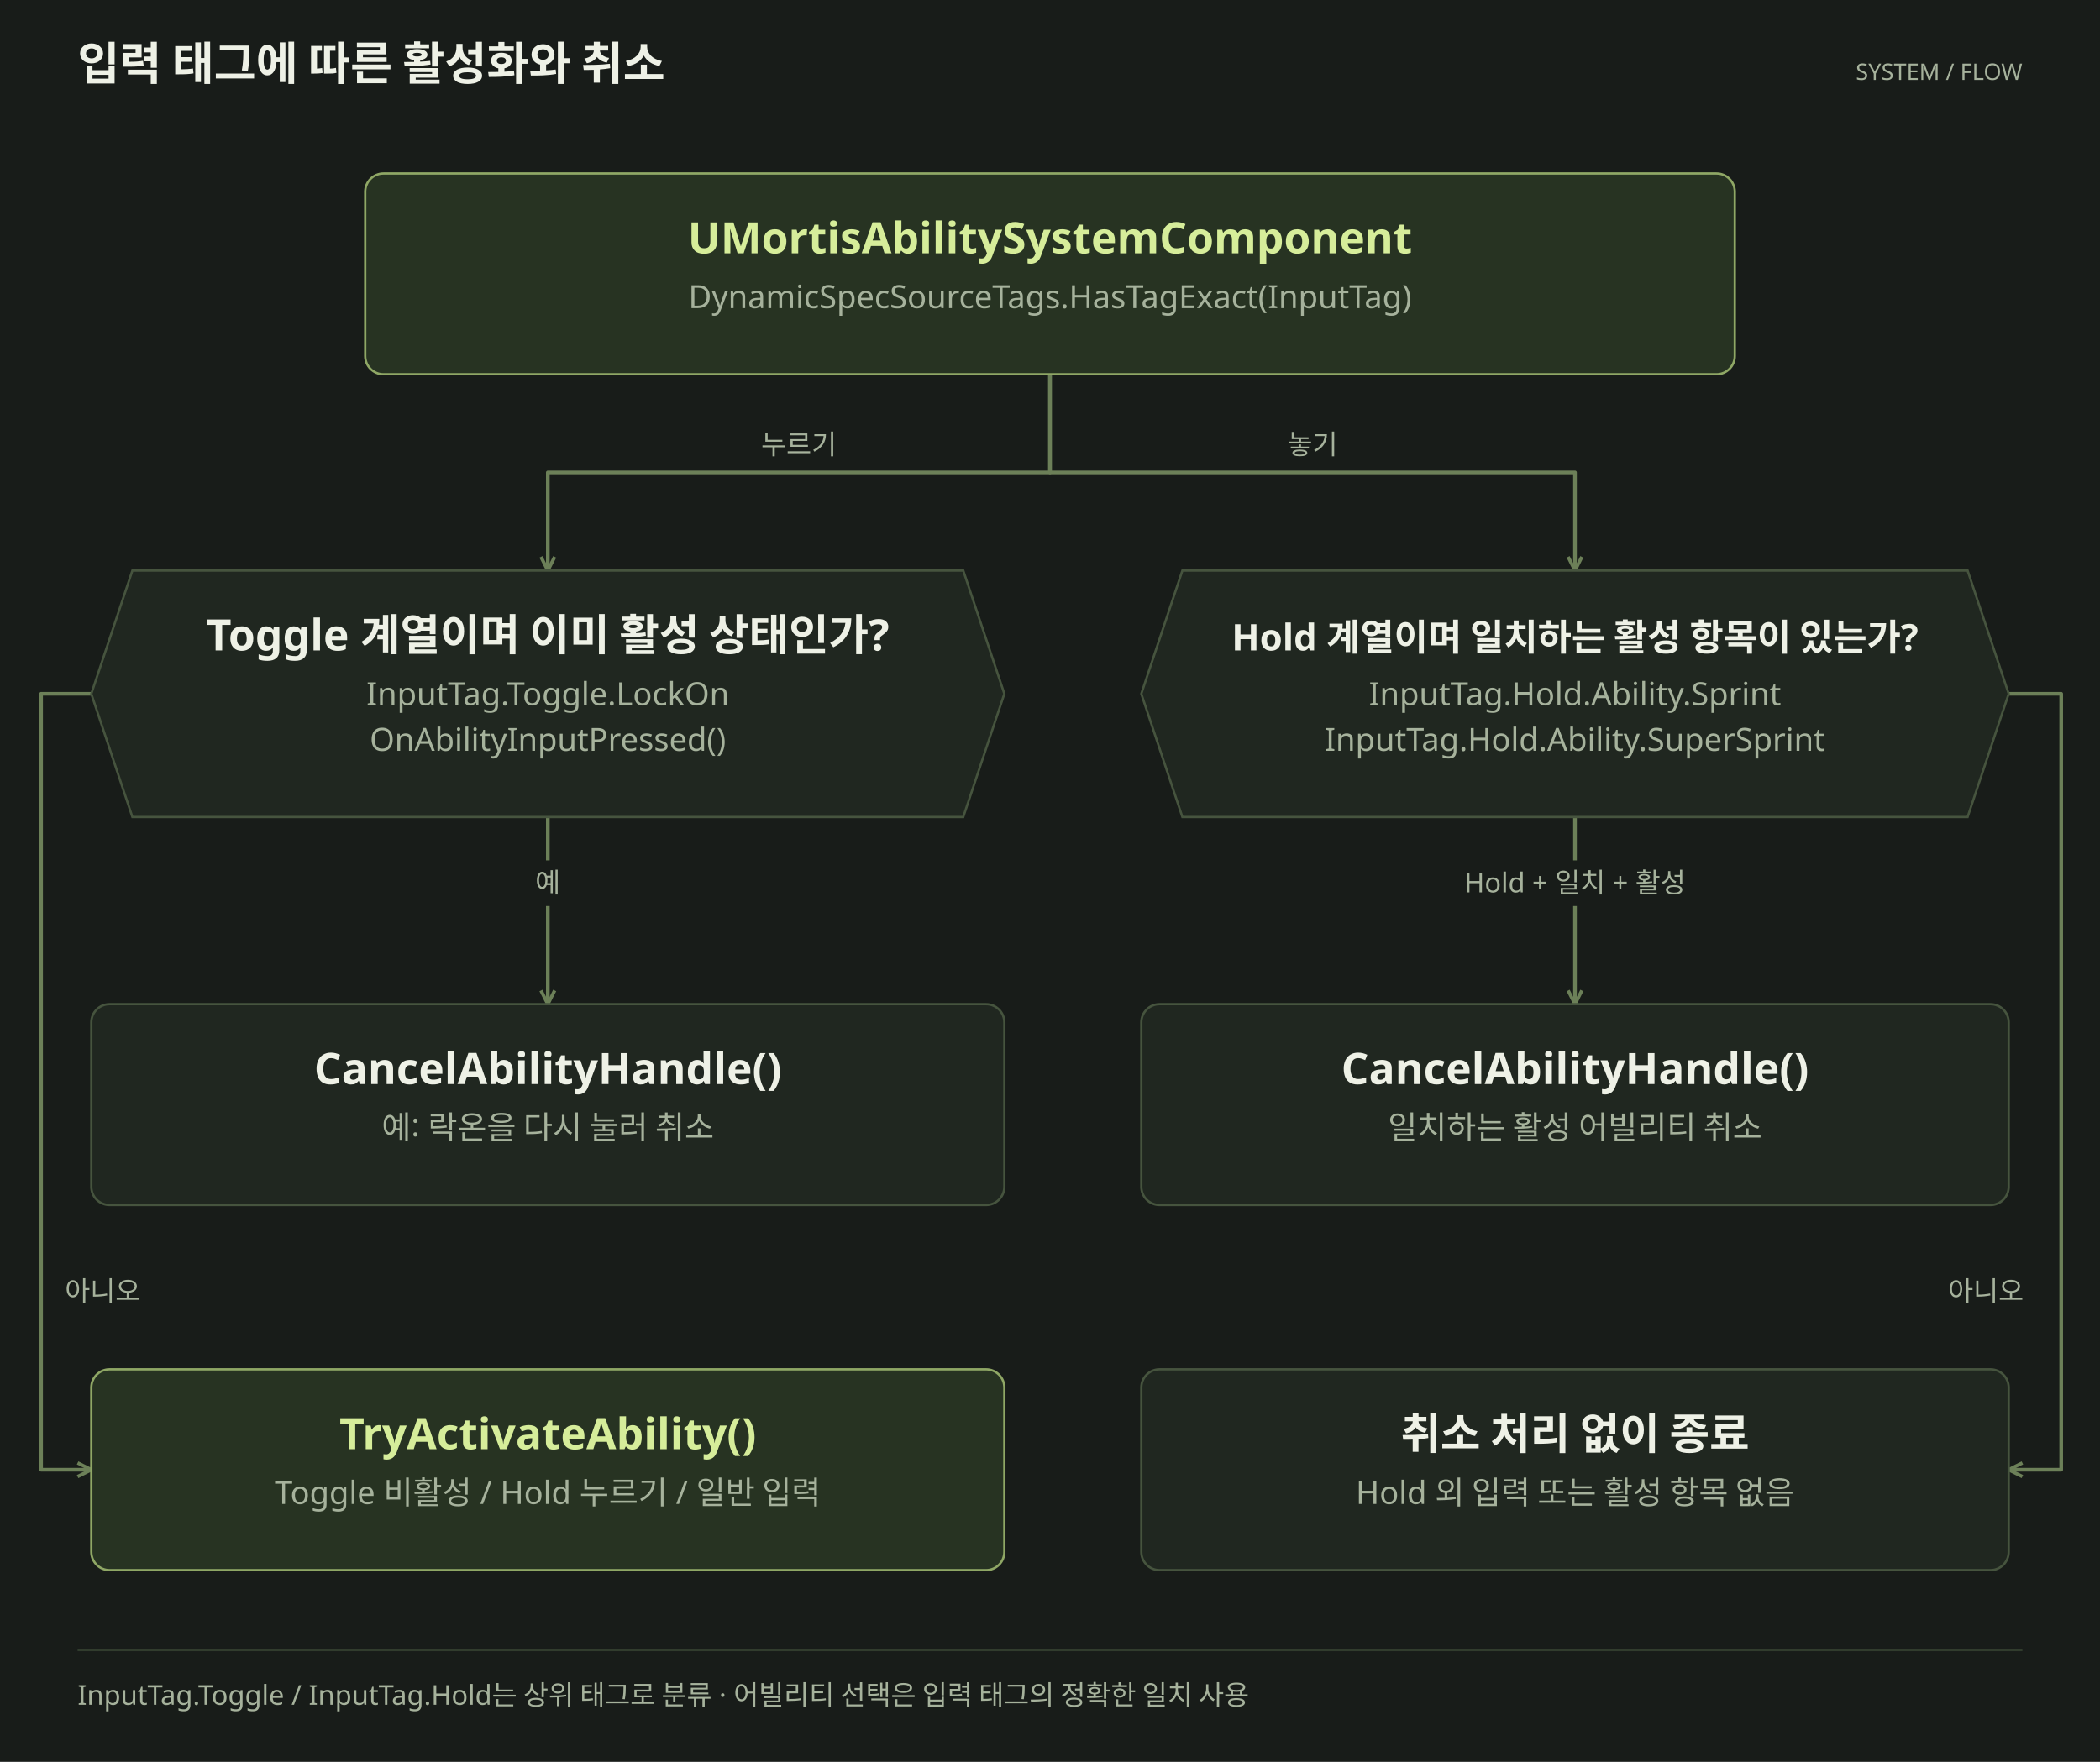
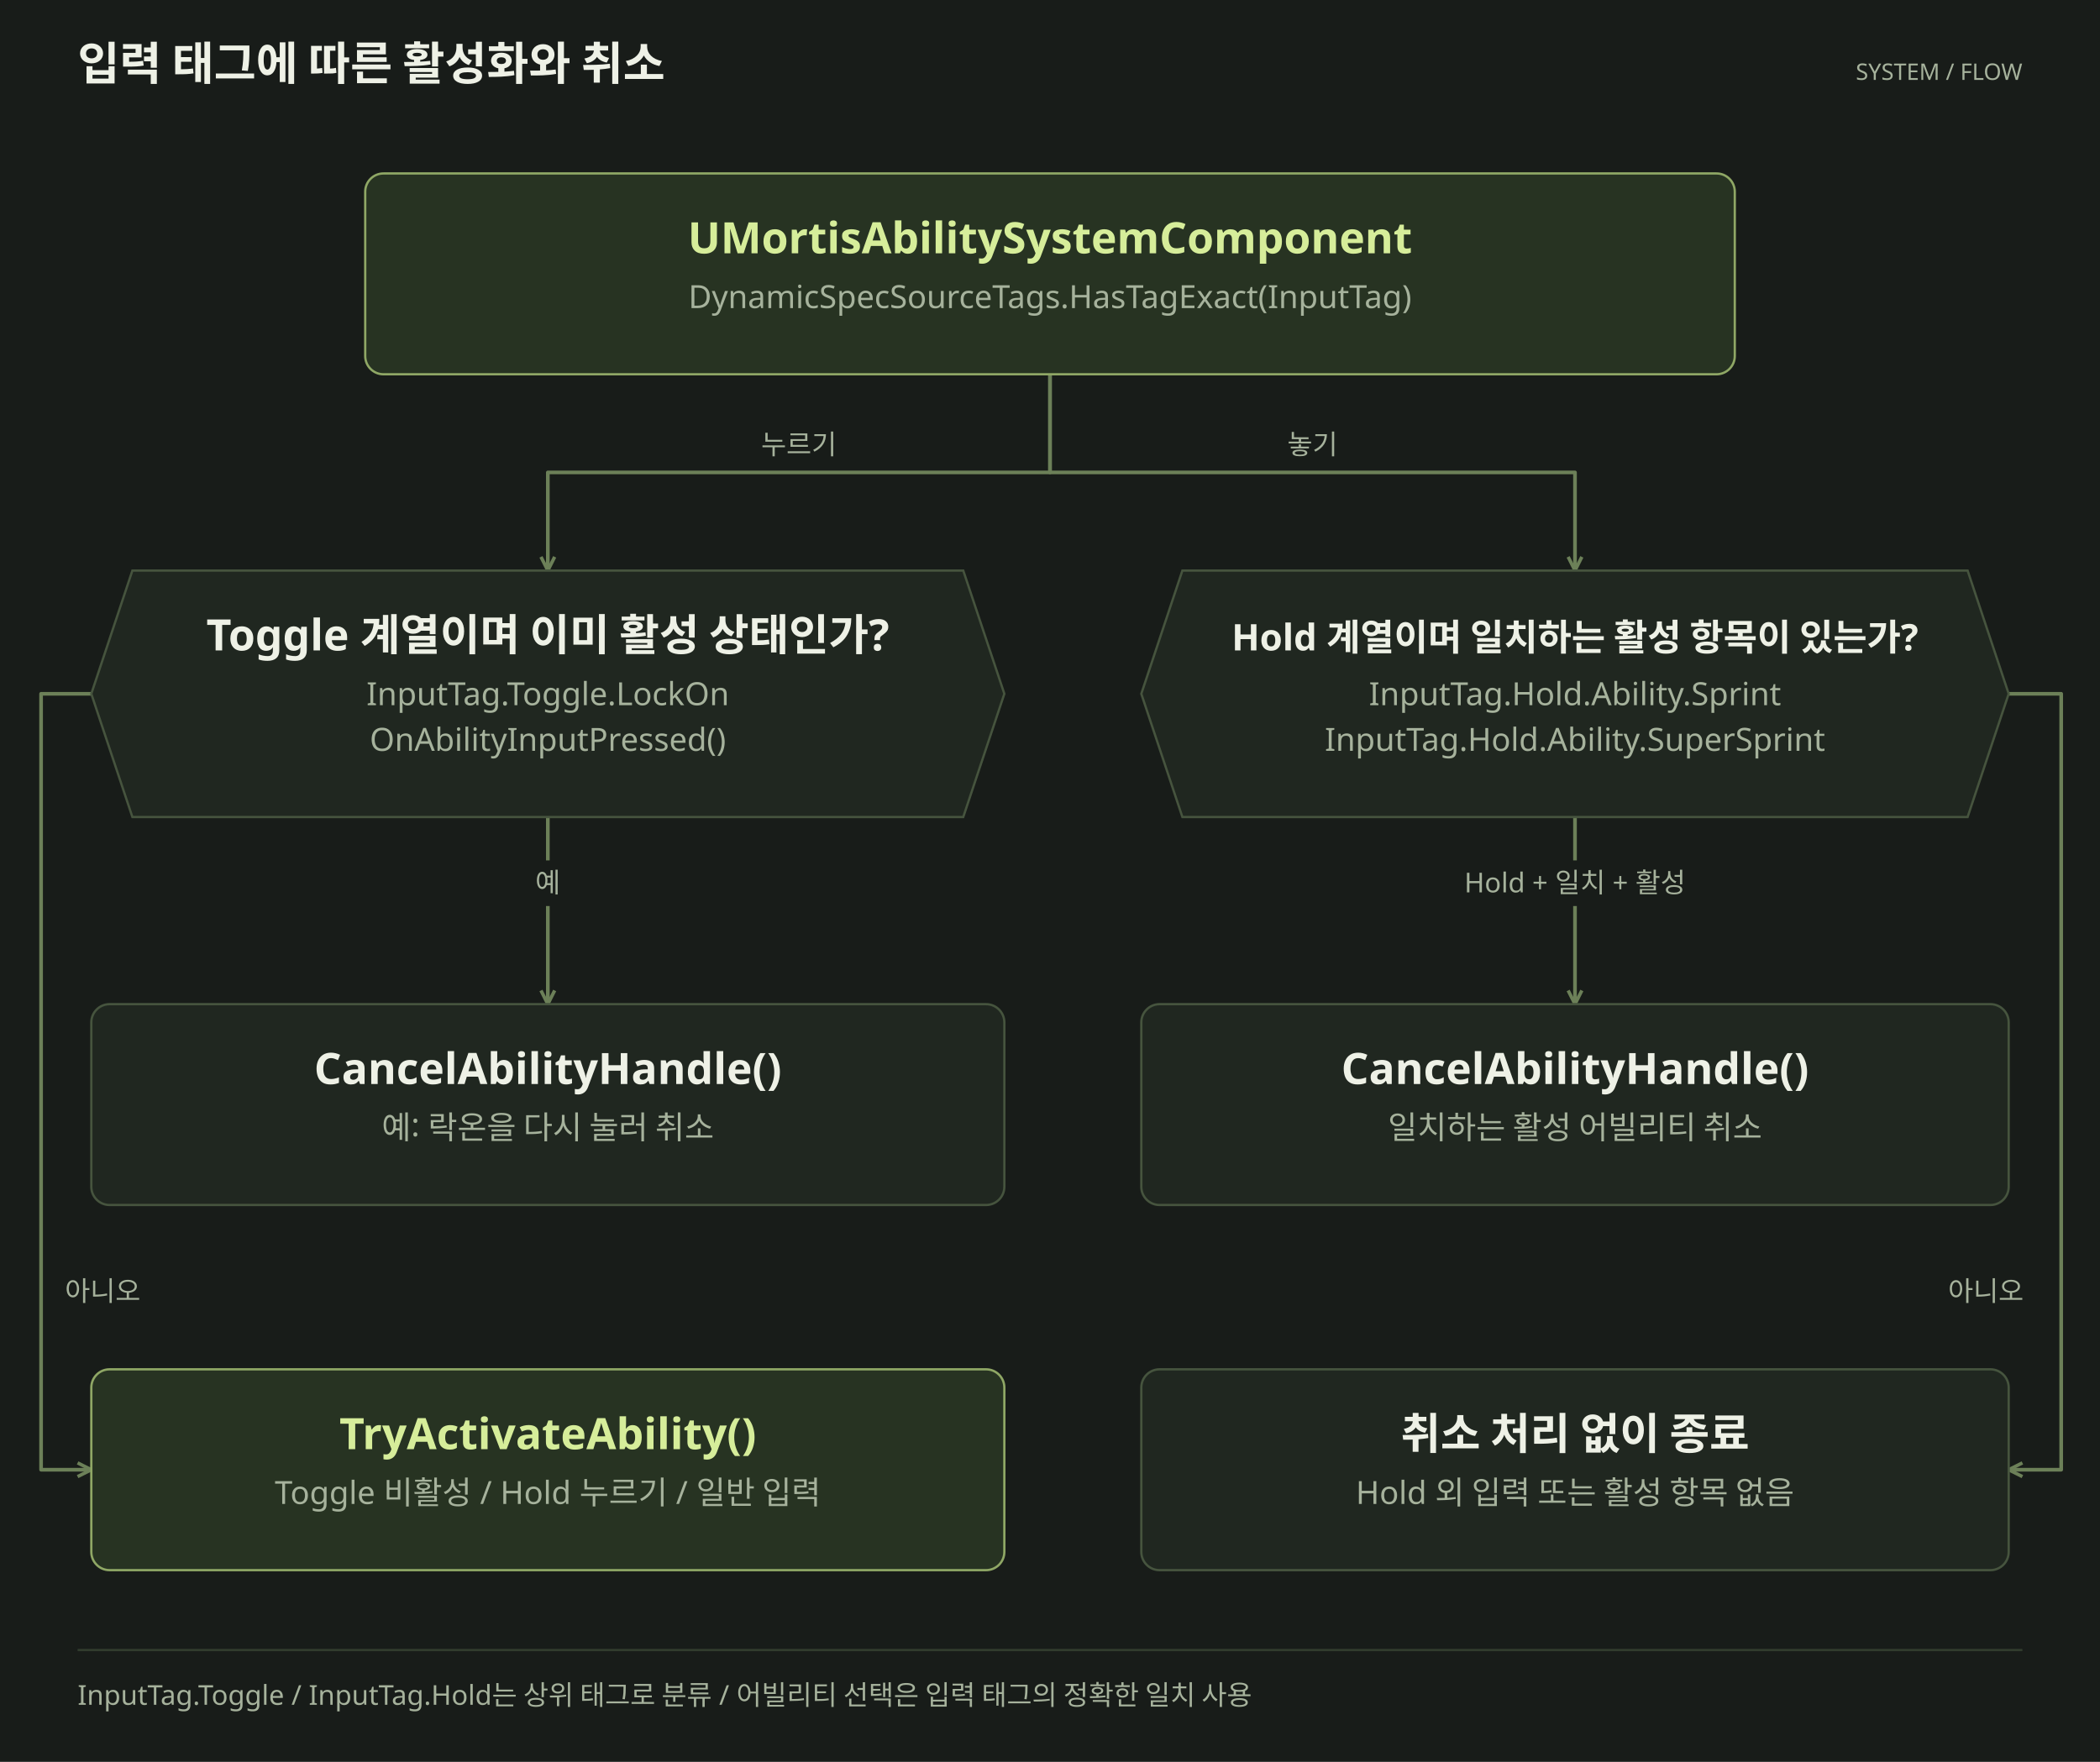
<svg xmlns="http://www.w3.org/2000/svg" width="920" height="772" viewBox="0 0 920 772" role="img" aria-labelledby="title desc">
  <defs>
    <marker id="arrow" markerWidth="8" markerHeight="8" refX="7" refY="4" orient="auto" markerUnits="userSpaceOnUse">
      <path d="M1 1 7 4 1 7" fill="none" stroke="#6c8058" stroke-width="1.5" />
    </marker>
  </defs>
  <defs>
    <marker id="inheritance" markerWidth="13" markerHeight="13" refX="12" refY="6.5" orient="auto" markerUnits="userSpaceOnUse">
      <path d="M1 1 12 6.5 1 12Z" fill="#181c19" stroke="#6c8058" stroke-width="1.5" />
    </marker>
  </defs>
  <rect width="920" height="772" fill="#181c19" />
  <g font-family="Pretendard,Noto Sans KR,Apple SD Gothic Neo,Malgun Gothic,sans-serif">
    <text x="34" y="35" fill="#eef1e6" font-size="20" font-weight="600" text-anchor="start">입력 태그에 따른 활성화와 취소</text>
    <text x="886" y="35" fill="#a6b29c" font-size="10" font-weight="500" text-anchor="end">SYSTEM / FLOW</text>
    <polyline points="460.0,164 460.0,207.0 240.0,207.0 240.0,250" fill="none" stroke="#6c8058" stroke-width="1.6" stroke-linejoin="round" marker-end="url(#arrow)" />
    <rect x="325.0" y="185.0" width="50" height="20" rx="3" fill="#181c19" />
    <text x="350.0" y="199.0" fill="#a6b29c" font-size="12" font-weight="500" text-anchor="middle">누르기</text>
    <polyline points="460.0,164 460.0,207.0 690.0,207.0 690.0,250" fill="none" stroke="#6c8058" stroke-width="1.6" stroke-linejoin="round" marker-end="url(#arrow)" />
    <rect x="556.0" y="185.0" width="38" height="20" rx="3" fill="#181c19" />
    <text x="575.0" y="199.0" fill="#a6b29c" font-size="12" font-weight="500" text-anchor="middle">놓기</text>
    <polyline points="240.0,358 240.0,399.0 240.0,399.0 240.0,440" fill="none" stroke="#6c8058" stroke-width="1.6" stroke-linejoin="round" marker-end="url(#arrow)" />
    <rect x="225.0" y="377.0" width="30" height="20" rx="3" fill="#181c19" />
    <text x="240.0" y="391.0" fill="#a6b29c" font-size="12" font-weight="500" text-anchor="middle">예</text>
    <polyline points="40,304 18,304 18,644 40,644" fill="none" stroke="#6c8058" stroke-width="1.6" stroke-linejoin="round" marker-end="url(#arrow)" />
    <rect x="20.0" y="556" width="50" height="20" rx="3" fill="#181c19" />
    <text x="45" y="570" fill="#a6b29c" font-size="12" font-weight="500" text-anchor="middle">아니오</text>
    <polyline points="690.0,358 690.0,399.0 690.0,399.0 690.0,440" fill="none" stroke="#6c8058" stroke-width="1.6" stroke-linejoin="round" marker-end="url(#arrow)" />
    <rect x="599.0" y="377.0" width="182" height="20" rx="3" fill="#181c19" />
    <text x="690.0" y="391.0" fill="#a6b29c" font-size="12" font-weight="500" text-anchor="middle">Hold + 일치 + 활성</text>
    <polyline points="880,304 903,304 903,644 880,644" fill="none" stroke="#6c8058" stroke-width="1.6" stroke-linejoin="round" marker-end="url(#arrow)" />
    <rect x="845.0" y="556" width="50" height="20" rx="3" fill="#181c19" />
    <text x="870" y="570" fill="#a6b29c" font-size="12" font-weight="500" text-anchor="middle">아니오</text>
    <rect x="160" y="76" width="600" height="88" rx="8" fill="#273322" stroke="#8fa765" />
    <text x="460.0" y="111" fill="#d6ed9a" font-size="19" font-weight="600" text-anchor="middle">UMortisAbilitySystemComponent</text>
    <text x="460.0" y="135" fill="#a6b29c" font-size="14" font-weight="400" text-anchor="middle">DynamicSpecSourceTags.HasTagExact(InputTag)</text>
    <polygon points="58,250 422,250 440,304.0 422,358 58,358 40,304.0" fill="#202720" stroke="#46543e" />
    <text x="240.0" y="285" fill="#eef1e6" font-size="19" font-weight="600" text-anchor="middle">Toggle 계열이며 이미 활성 상태인가?</text>
    <text x="240.0" y="309" fill="#a6b29c" font-size="14" font-weight="400" text-anchor="middle">InputTag.Toggle.LockOn</text>
    <text x="240.0" y="329" fill="#a6b29c" font-size="14" font-weight="400" text-anchor="middle">OnAbilityInputPressed()</text>
    <polygon points="518,250 862,250 880,304.0 862,358 518,358 500,304.0" fill="#202720" stroke="#46543e" />
    <text x="690.0" y="285" fill="#eef1e6" font-size="16.1" font-weight="600" text-anchor="middle">Hold 계열이며 일치하는 활성 항목이 있는가?</text>
    <text x="690.0" y="309" fill="#a6b29c" font-size="14" font-weight="400" text-anchor="middle">InputTag.Hold.Ability.Sprint</text>
    <text x="690.0" y="329" fill="#a6b29c" font-size="14" font-weight="400" text-anchor="middle">InputTag.Hold.Ability.SuperSprint</text>
    <rect x="40" y="440" width="400" height="88" rx="8" fill="#202720" stroke="#46543e" />
    <text x="240.0" y="475" fill="#eef1e6" font-size="19" font-weight="600" text-anchor="middle">CancelAbilityHandle()</text>
    <text x="240.0" y="499" fill="#a6b29c" font-size="14" font-weight="400" text-anchor="middle">예: 락온을 다시 눌러 취소</text>
    <rect x="500" y="440" width="380" height="88" rx="8" fill="#202720" stroke="#46543e" />
    <text x="690.0" y="475" fill="#eef1e6" font-size="19" font-weight="600" text-anchor="middle">CancelAbilityHandle()</text>
    <text x="690.0" y="499" fill="#a6b29c" font-size="14" font-weight="400" text-anchor="middle">일치하는 활성 어빌리티 취소</text>
    <rect x="40" y="600" width="400" height="88" rx="8" fill="#273322" stroke="#8fa765" />
    <text x="240.0" y="635" fill="#d6ed9a" font-size="19" font-weight="600" text-anchor="middle">TryActivateAbility()</text>
    <text x="240.0" y="659" fill="#a6b29c" font-size="14" font-weight="400" text-anchor="middle">Toggle 비활성 / Hold 누르기 / 일반 입력</text>
    <rect x="500" y="600" width="380" height="88" rx="8" fill="#202720" stroke="#46543e" />
    <text x="690.0" y="635" fill="#eef1e6" font-size="19" font-weight="600" text-anchor="middle">취소 처리 없이 종료</text>
    <text x="690.0" y="659" fill="#a6b29c" font-size="14" font-weight="400" text-anchor="middle">Hold 외 입력 또는 활성 항목 없음</text>
    <path d="M34 723H886" stroke="#313c2d" />
-     <text x="34" y="747" fill="#a6b29c" font-size="12" font-weight="400" text-anchor="start">InputTag.Toggle / InputTag.Hold는 상위 태그로 분류 · 어빌리티 선택은 입력 태그의 정확한 일치 사용</text>
+     <text x="34" y="747" fill="#a6b29c" font-size="12" font-weight="400" text-anchor="start">InputTag.Toggle / InputTag.Hold는 상위 태그로 분류 / 어빌리티 선택은 입력 태그의 정확한 일치 사용</text>
  </g>
</svg>
